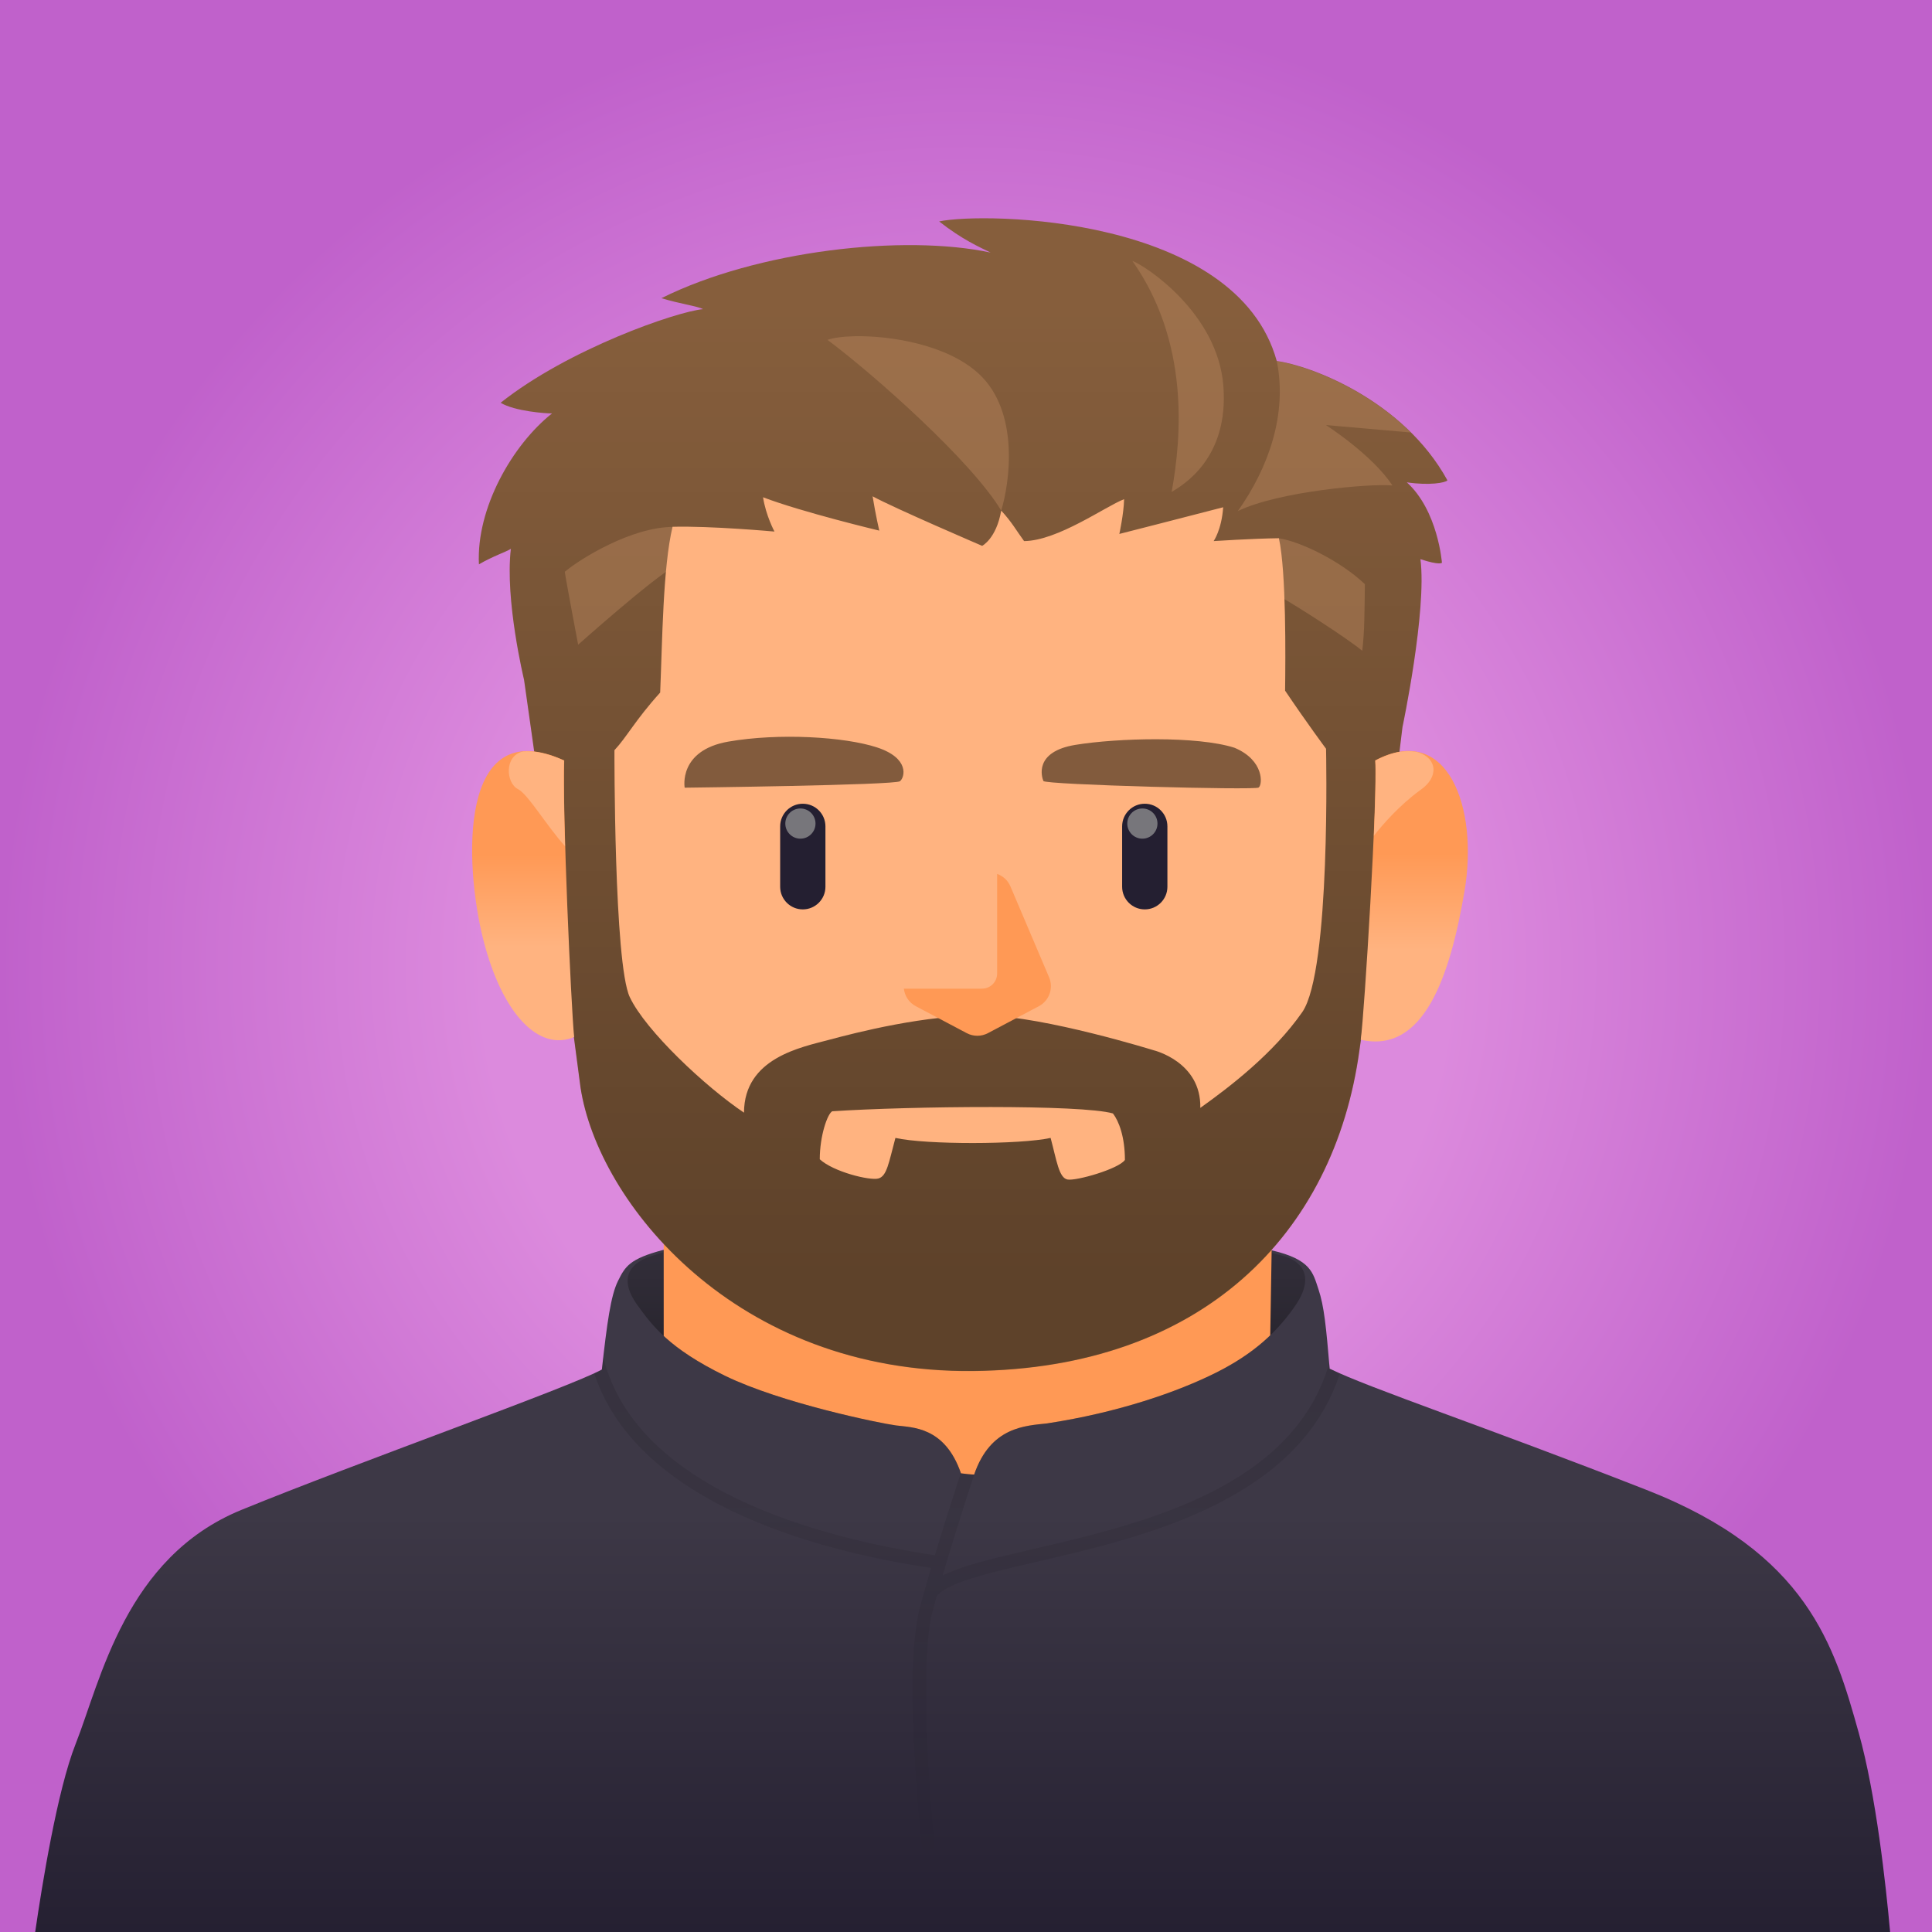
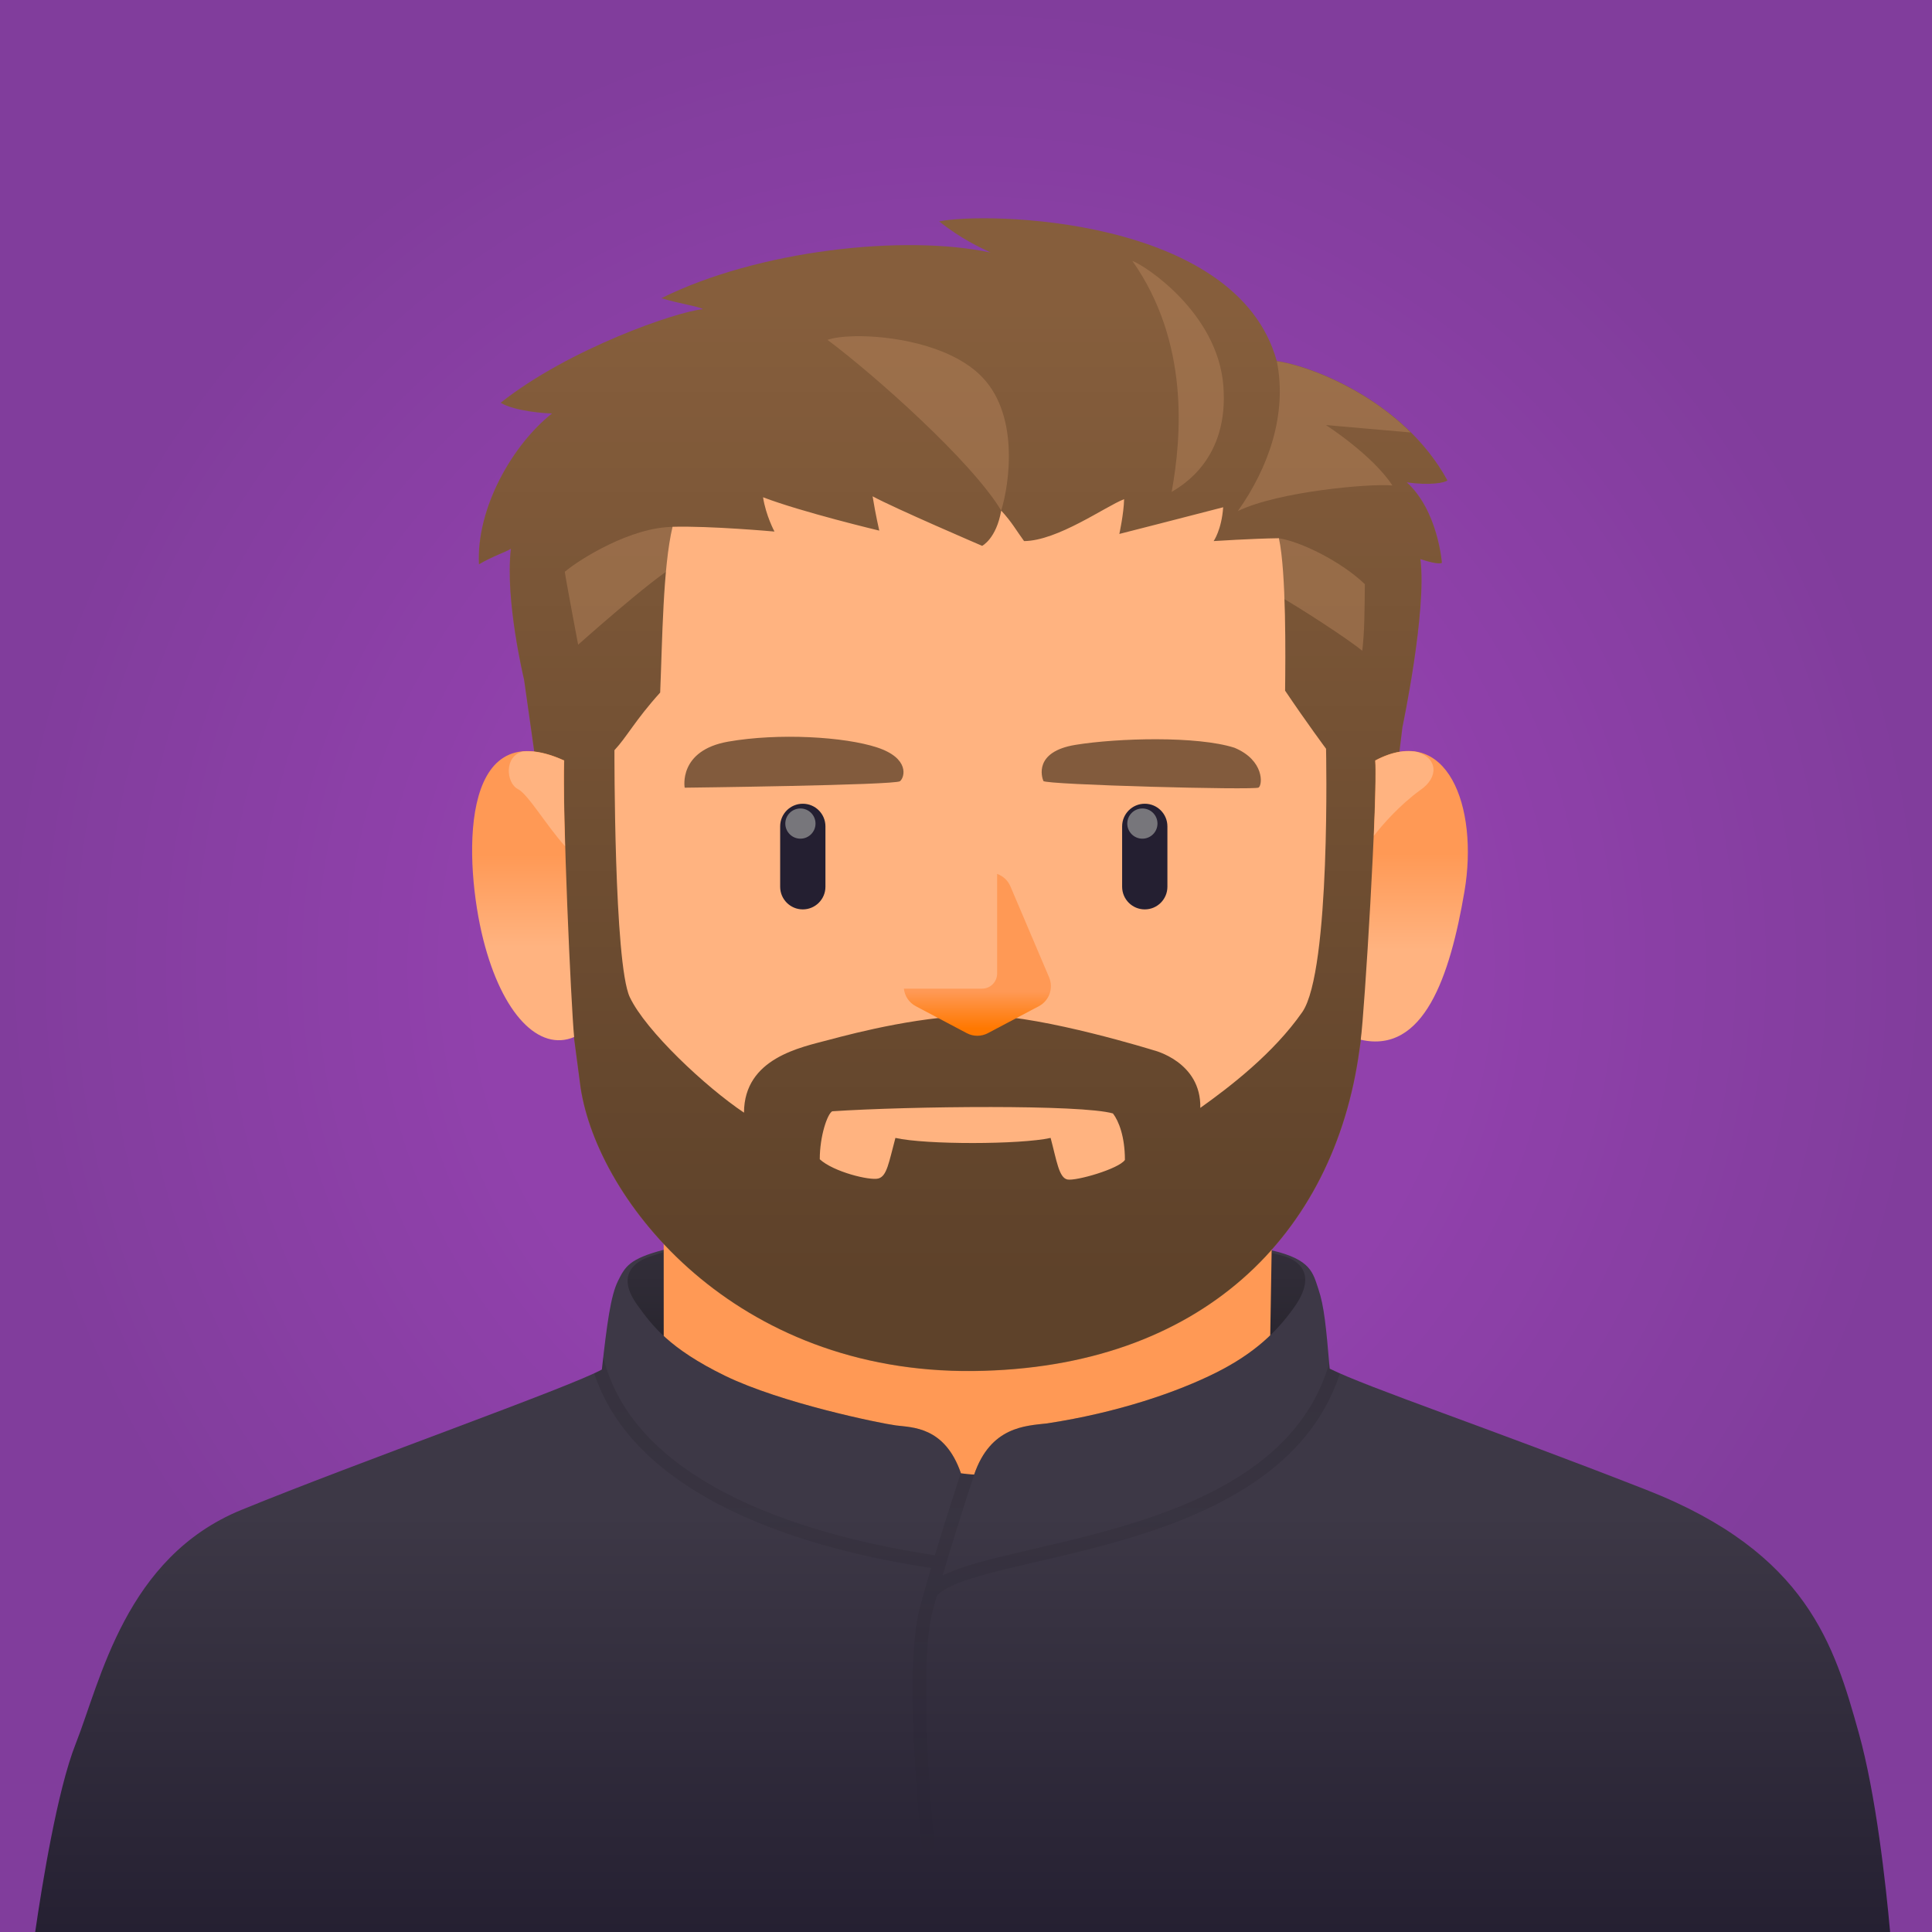
<svg xmlns="http://www.w3.org/2000/svg" xmlns:xlink="http://www.w3.org/1999/xlink" width="1024" height="1024" viewBox="0 0 270.933 270.933" version="1.1" id="svg1" xml:space="preserve">
  <defs id="defs1">
+     <linearGradient id="linearGradient5">
+       <stop style="stop-color:#ff9955;stop-opacity:1;" offset="0.75" id="stop5" />
+       <stop style="stop-color:#ff7800;stop-opacity:1;" offset="1" id="stop6" />
+     </linearGradient>
    <linearGradient id="linearGradient3">
      <stop style="stop-color:#ff9955;stop-opacity:1;" offset="0.1" id="stop3" />
      <stop style="stop-color:#ffb380;stop-opacity:1;" offset="1" id="stop4" />
    </linearGradient>
    <linearGradient id="linearGradient1">
      <stop style="stop-color:#ff9955;stop-opacity:1;" offset="0.1" id="stop1" />
      <stop style="stop-color:#ffb380;stop-opacity:1;" offset="1" id="stop2" />
    </linearGradient>
    <linearGradient id="linearGradient31">
-       <stop style="stop-color:#dc8add;stop-opacity:1;" offset="0.5" id="stop31" />
-       <stop style="stop-color:#c061cb;stop-opacity:1;" offset="1" id="stop32" />
+       <stop style="stop-color:#9141ac;stop-opacity:1;" offset="0.5" id="stop31" />
+       <stop style="stop-color:#813d9c;stop-opacity:1;" offset="1" id="stop32" />
    </linearGradient>
    <linearGradient id="linearGradient29">
      <stop style="stop-color:#000000;stop-opacity:0.1;" offset="0.251" id="stop29" />
      <stop style="stop-color:#000000;stop-opacity:0;" offset="0.9" id="stop30" />
    </linearGradient>
    <linearGradient id="linearGradient21">
      <stop style="stop-color:#3d3846;stop-opacity:1;" offset="0" id="stop21" />
      <stop style="stop-color:#241f31;stop-opacity:1;" offset="1" id="stop22" />
    </linearGradient>
    <linearGradient id="linearGradient34">
      <stop style="stop-color:#000000;stop-opacity:0;" offset="0.2" id="stop34" />
      <stop style="stop-color:#000000;stop-opacity:0.5;" offset="0.6" id="stop35" />
    </linearGradient>
    <linearGradient id="linearGradient24">
      <stop style="stop-color:#000000;stop-opacity:0;" offset="0" id="stop24" />
      <stop style="stop-color:#000000;stop-opacity:0.15;" offset="0.496" id="stop26" />
      <stop style="stop-color:#000000;stop-opacity:0.3;" offset="1" id="stop25" />
    </linearGradient>
    <linearGradient xlink:href="#linearGradient24" id="linearGradient25" x1="135.06" y1="43.555" x2="135.06" y2="179.33" gradientUnits="userSpaceOnUse" />
    <clipPath clipPathUnits="userSpaceOnUse" id="clipPath31">
      <path style="baseline-shift:baseline;display:inline;overflow:visible;opacity:1;vector-effect:none;fill:#000000;stroke-width:1;stroke-linecap:round;enable-background:accumulate;stop-color:#000000;stop-opacity:1" d="m 93.045,172.842 5.29e-4,2.745 c -0.731,0.246 -1.387,0.465 -1.861,0.618 -2.047,0.664 -4.961,2.533 -1.713,6.935 1.946,2.678 4.327,5.951 12.205,9.79 7.879,3.839 21.728,6.667 23.964,6.964 2.236,0.297 6.846,0.117 9.12,6.716 0.529,0.072 1.38,0.166 1.85,0.176 2.31,-6.744 7.214,-6.833 10.221,-7.175 10.007,-1.528 18.328,-4.426 23.721,-7.13 5.393,-2.704 8.504,-5.761 10.8,-8.966 3.483,-4.764 0.767,-6.641 -0.979,-7.258 -0.393,-0.139 -1.126,-0.329 -2.025,-0.538 l 0.043,-2.583 z" id="path32" />
    </clipPath>
    <linearGradient xlink:href="#linearGradient34" id="linearGradient35" x1="135.529" y1="143.388" x2="135.529" y2="238.675" gradientUnits="userSpaceOnUse" />
    <clipPath clipPathUnits="userSpaceOnUse" id="clipPath17">
      <path id="path19" style="fill:#000000;fill-opacity:1;stroke:none;stroke-width:1.852;stroke-linecap:round;stroke-linejoin:round" d="m 137.753,167.9 c -19.422,-0.277 -39.93,6.105 -44.708,7.37 -4.778,1.265 -5.371,2.325 -6.387,4.377 -1.016,2.052 -1.538,5.959 -2.256,12.408 -4.386,2.445 -34.314,13.037 -50.571,19.694 -16.257,6.657 -19.727,23.964 -23.23,32.826 -2.563,6.483 -4.702,19.72 -5.666,26.359 H 265.06 c -0.593,-6.588 -1.971,-19.246 -4.396,-27.916 -3.409,-12.19 -7.161,-25.23 -29.771,-34.082 -22.609,-8.852 -38.899,-14.276 -44.427,-17.002 -0.494,-5.842 -0.782,-8.789 -1.564,-11.106 -0.781,-2.317 -1.012,-4.193 -6.535,-5.481 -5.523,-1.288 -21.192,-7.169 -40.614,-7.447 z" />
    </clipPath>
    <linearGradient xlink:href="#linearGradient21" id="linearGradient22" x1="136.17" y1="212.108" x2="136.17" y2="273.581" gradientUnits="userSpaceOnUse" />
    <linearGradient xlink:href="#linearGradient29" id="linearGradient30" x1="135.472" y1="171.498" x2="135.472" y2="277.127" gradientUnits="userSpaceOnUse" />
    <radialGradient xlink:href="#linearGradient31" id="radialGradient32" cx="135.467" cy="135.467" fx="135.467" fy="135.467" r="135.162" gradientUnits="userSpaceOnUse" gradientTransform="matrix(1.002255,0,0,1.002255,-0.3055508,-0.3055508)" />
    <linearGradient xlink:href="#linearGradient1" id="linearGradient2" x1="198.334" y1="118.171" x2="198.334" y2="133.193" gradientUnits="userSpaceOnUse" />
    <linearGradient xlink:href="#linearGradient3" id="linearGradient4" x1="73.359" y1="118.452" x2="73.359" y2="132.756" gradientUnits="userSpaceOnUse" />
+     <linearGradient xlink:href="#linearGradient5" id="linearGradient6" x1="137.063" y1="123.592" x2="137.063" y2="144.211" gradientUnits="userSpaceOnUse" />
  </defs>
  <g id="layer1">
    <g id="g20" clip-path="none">
      <rect style="fill:url(#radialGradient32);stroke:none;stroke-width:0.611;stroke-linecap:round;stroke-linejoin:round;stroke-dasharray:none" id="rect30" width="270.933" height="270.933" x="0" y="0" />
      <g id="g17" clip-path="url(#clipPath17)" style="display:inline">
        <path style="baseline-shift:baseline;display:inline;overflow:visible;opacity:1;vector-effect:none;fill:url(#linearGradient22);stroke-linecap:round;stroke-linejoin:round;enable-background:accumulate;stop-color:#000000;stop-opacity:1" d="m 137.758,167.635 c -19.483,-0.278 -40.033,6.123 -44.779,7.379 -2.404,0.636 -3.78,1.224 -4.699,1.939 -0.919,0.716 -1.348,1.548 -1.857,2.576 -1.049,2.119 -1.556,6.004 -2.264,12.344 -1.089,0.596 -3.701,1.69 -7.318,3.107 -3.674,1.44 -8.332,3.201 -13.363,5.094 -10.062,3.786 -21.609,8.098 -29.744,11.43 -16.394,6.713 -19.895,24.165 -23.377,32.973 -2.589,6.55 -4.717,19.773 -5.682,26.418 a 0.265,0.265 0 0 0 0.262,0.303 H 265.061 a 0.265,0.265 0 0 0 0.264,-0.287 c -0.594,-6.595 -1.968,-19.256 -4.404,-27.965 -1.705,-6.096 -3.503,-12.441 -7.725,-18.375 -4.221,-5.934 -10.864,-11.441 -22.205,-15.881 -22.522,-8.817 -38.74,-14.234 -44.275,-16.941 -0.484,-5.706 -0.775,-8.671 -1.562,-11.006 -0.386,-1.145 -0.649,-2.247 -1.545,-3.221 -0.896,-0.974 -2.391,-1.783 -5.18,-2.434 -2.729,-0.637 -8.046,-2.433 -15.094,-4.102 -7.048,-1.669 -15.839,-3.213 -25.576,-3.352 z" id="path21" />
        <path id="path22" style="baseline-shift:baseline;display:inline;overflow:visible;vector-effect:none;fill:url(#linearGradient30);stroke-linecap:round;stroke-linejoin:round;enable-background:accumulate;stop-color:#000000" d="m 83.622,189.109 a 0.926,0.926 0 0 0 -0.241,0.022 0.926,0.926 0 0 0 -0.701,1.107 c 2.291,10.192 10.421,17.057 19.936,21.638 9.177,4.419 19.712,6.774 27.954,8.011 -0.55,1.861 -1.082,3.725 -1.554,5.476 -1.25,4.638 -1.148,12.849 -0.798,20.039 0.35,7.19 0.994,13.285 0.994,13.285 a 0.926,0.926 0 0 0 1.018,0.824 0.926,0.926 0 0 0 0.824,-1.018 c 0,0 -0.64,-6.051 -0.987,-13.182 -0.347,-7.13 -0.355,-15.412 0.738,-19.467 0.178,-0.661 0.365,-1.34 0.559,-2.028 a 0.926,0.926 0 0 0 0.023,-0.026 c 0.495,-0.601 1.653,-1.295 3.324,-1.922 1.671,-0.627 3.834,-1.217 6.314,-1.822 4.96,-1.211 11.195,-2.49 17.519,-4.409 12.649,-3.837 25.831,-10.31 29.707,-24.181 a 0.926,0.926 0 0 0 -0.643,-1.141 0.926,0.926 0 0 0 -1.141,0.642 c -3.623,12.965 -16.022,19.135 -28.461,22.908 -6.219,1.887 -12.407,3.157 -17.422,4.381 -2.508,0.612 -4.722,1.212 -6.525,1.889 -0.681,0.256 -1.306,0.518 -1.869,0.804 2.215,-7.547 4.797,-15.279 4.797,-15.279 a 0.926,0.926 0 0 0 -0.584,-1.169 0.926,0.926 0 0 0 -1.172,0.584 c 0,0 -2.086,6.241 -4.128,13.019 -8.168,-1.21 -18.683,-3.552 -27.687,-7.887 -9.236,-4.447 -16.808,-10.926 -18.932,-20.377 a 0.926,0.926 0 0 0 -0.865,-0.722 z" />
      </g>
      <g id="g28" style="display:inline" clip-path="url(#clipPath31)">
        <path style="baseline-shift:baseline;display:inline;overflow:visible;opacity:1;vector-effect:none;fill:url(#linearGradient35);stroke-linecap:round;enable-background:accumulate;stop-color:#000000;stop-opacity:1" d="m 93.945,175.143 -0.078,0.027 c -1.065,0.36 -2.069,0.696 -2.723,0.908 -1.041,0.337 -2.315,0.98 -2.92,2.131 -0.605,1.151 -0.5,2.786 1.141,5.01 1.946,2.678 4.359,5.983 12.254,9.83 3.955,1.927 9.392,3.593 14.123,4.818 4.731,1.225 8.746,2.007 9.883,2.158 1.133,0.151 2.819,0.18 4.506,0.982 1.687,0.803 3.378,2.371 4.506,5.645 l 0.027,0.078 0.08,0.01 c 0.533,0.073 1.381,0.167 1.865,0.178 l 0.098,0.002 0.031,-0.09 c 1.146,-3.345 2.919,-5.018 4.781,-5.912 1.862,-0.894 3.818,-1.004 5.328,-1.176 h 0.004 0.002 c 10.021,-1.53 18.352,-4.431 23.76,-7.143 5.409,-2.712 8.543,-5.787 10.848,-9.006 v -0.002 c 1.755,-2.401 1.971,-4.116 1.488,-5.311 -0.483,-1.195 -1.637,-1.835 -2.529,-2.15 -0.46,-0.163 -1.341,-0.383 -2.408,-0.627 l -0.076,-0.018 -0.051,0.059 c -9.197,10.136 -23.088,16.366 -41.369,16.566 -16.684,0.182 -29.814,-5.736 -39.082,-13.697 -1.209,-1.039 -2.353,-2.114 -3.43,-3.213 z" id="path34" />
        <path style="display:inline;fill:#ff9955;fill-opacity:1;stroke:none;stroke-width:0.053;stroke-linecap:round" d="m 93.081,208.799 -0.009,-35.93 85.293,0.292 -0.56,34.011 z" id="path18" />
      </g>
      <g id="g3" style="display:inline">
        <g id="g7">
          <path style="display:inline;fill:#865e3c;fill-opacity:1;stroke:none;stroke-width:3.175;stroke-linecap:round;stroke-linejoin:round;stroke-dasharray:none;stroke-opacity:1;paint-order:normal" d="m 81.403,152.505 c 2.427,16.024 21.668,40.132 55.113,39.766 31.958,-0.349 50.589,-19.114 54.131,-44.993 3.413,-23.367 6.03,-45.301 6.03,-45.301 0,0 3.44,-16.272 2.521,-23.56 2.733,0.905 3.013,0.5 3.013,0.5 0,0 -0.55,-7.307 -4.92,-11.274 3.171,0.465 5.413,0.06 5.69,-0.281 -6.215,-11.322 -19.332,-16.134 -23.934,-16.733 -5.634,-20.375 -41.045,-20.935 -47.35,-19.575 3.318,2.586 5.547,3.533 7.216,4.365 -12.103,-2.596 -32.668,-0.324 -46.162,6.396 2.614,0.801 5.024,1.101 5.842,1.537 -3.69,0.334 -18.862,5.568 -28.391,13.13 1.99,1.201 6.382,1.506 7.208,1.495 -5.566,4.405 -10.645,13.306 -10.25,21.166 1.969,-1.156 3.789,-1.731 4.479,-2.175 -0.854,7.183 1.845,18.346 1.845,18.346 0,0 5.997,42.153 7.918,57.189 z" id="path16" />
          <path id="path23" style="display:inline;fill:url(#linearGradient25);stroke:none;stroke-width:3.175;stroke-linecap:round;stroke-linejoin:round;stroke-dasharray:none;stroke-opacity:1;paint-order:normal" d="m 135.314,30.695 c -1.552,0.074 -2.753,0.212 -3.541,0.377 3.274,2.541 5.488,3.494 7.146,4.32 h 5.2e-4 5.2e-4 5.1e-4 5.2e-4 c 2.5e-4,1.13e-4 7.8e-4,3.71e-4 0.001,5.17e-4 0.001,6.8e-4 0.003,0.002 0.004,0.003 2.5e-4,1.43e-4 0.001,4.08e-4 0.002,5.17e-4 l -0.018,0.049 c -0.002,-4e-4 -0.004,-0.002 -0.006,-0.002 -12.075,-2.588 -32.583,-0.323 -46.069,6.367 1.277,0.387 2.507,0.66 3.518,0.885 1.025,0.228 1.822,0.411 2.241,0.631 0.003,0.001 0.011,0.003 0.013,0.004 l 0.078,0.041 -0.088,0.008 c -1.836,0.166 -6.554,1.559 -11.998,3.854 -5.428,2.288 -11.578,5.478 -16.334,9.242 0.991,0.584 2.551,0.961 3.983,1.183 1.448,0.225 2.755,0.298 3.164,0.293 h 0.078 l -0.063,0.049 c -5.549,4.391 -10.61,13.262 -10.237,21.099 0.969,-0.565 1.905,-0.996 2.68,-1.334 0.788,-0.344 1.415,-0.599 1.756,-0.818 l 0.047,-0.029 -0.008,0.055 c -0.853,7.174 1.846,18.336 1.846,18.336 v 0.002 0.002 c 0,0 5.997,42.152 7.918,57.189 1.213,8.004 6.627,18.032 15.916,26.012 9.29,7.98 22.454,13.913 39.17,13.73 31.948,-0.349 50.565,-19.102 54.106,-44.97 3.413,-23.367 6.031,-45.299 6.031,-45.299 v -0.002 c 0,0 0.859,-4.068 1.604,-9.046 0.745,-4.978 1.376,-10.868 0.918,-14.506 l -0.006,-0.041 0.039,0.013 c 1.365,0.452 2.118,0.576 2.525,0.588 0.204,0.006 0.32,-0.017 0.385,-0.039 0.032,-0.011 0.052,-0.022 0.062,-0.029 9.9e-4,-7e-4 0.002,-0.001 0.002,-0.002 l 5.2e-4,-5.17e-4 v -5.17e-4 h 5.2e-4 v -5.16e-4 c 1.4e-4,-1.32e-4 7.8e-4,-3.42e-4 0.001,-5.17e-4 -0.002,-0.02 -0.556,-7.295 -4.908,-11.246 l -0.065,-0.056 0.086,0.011 c 1.584,0.232 2.935,0.248 3.924,0.162 0.495,-0.043 0.899,-0.112 1.195,-0.19 0.288,-0.076 0.466,-0.164 0.531,-0.236 -3.105,-5.644 -7.926,-9.668 -12.549,-12.355 -4.628,-2.691 -9.057,-4.043 -11.352,-4.342 l -0.018,-0.002 -0.006,-0.018 c -2.813,-10.174 -13.063,-15.404 -23.404,-17.92 -5.17,-1.258 -10.361,-1.836 -14.654,-2.016 -2.146,-0.09 -4.068,-0.081 -5.65,-0.006 z" />
          <path id="path17" style="display:inline;fill:#b5835a;fill-opacity:0.5;stroke:none;stroke-width:3.175;stroke-linecap:round;stroke-linejoin:round;stroke-dasharray:none;stroke-opacity:1;paint-order:normal" d="m 158.798,36.588 c 8.015,11.399 6.909,24.657 5.51,32.394 1.491,-0.917 8.054,-4.621 7.248,-14.882 -0.806,-10.261 -10.998,-16.879 -12.758,-17.512 z m -38.872,10.563 c -1.686,0.031 -3.059,0.217 -3.884,0.51 6.574,4.896 20.305,17.111 24.362,23.944 1.168,-3.815 2.656,-13.861 -3.174,-19.219 -4.373,-4.019 -12.247,-5.326 -17.304,-5.234 z m 59.13,3.509 c 1.471,7.342 -1.101,14.859 -5.47,21.011 5.682,-2.761 18.575,-3.89 21.673,-3.593 -2.803,-4.297 -9.321,-8.471 -9.321,-8.471 0,0 9.243,0.803 11.89,1.041 -6.591,-6.532 -15.197,-9.511 -18.772,-9.988 z M 94.48,73.889 c -5.906,-0.022 -13.184,4.521 -15.276,6.296 0.107,0.909 1.872,10.228 1.872,10.228 0,0 10.336,-9.236 13.579,-11.038 2.913,-0.479 2.904,-3.474 -0.175,-5.486 z m 84.859,1.596 c -1.85,0.286 -0.928,7.735 0.554,8.404 2.301,1.315 8.92,5.547 11.143,7.375 0.329,-2.779 0.315,-5.495 0.365,-9.343 -3.31,-3.18 -9.005,-5.988 -12.063,-6.436 z" />
        </g>
        <g id="g16">
          <g id="g14">
            <path style="display:inline;fill:url(#linearGradient2);stroke:none;stroke-width:0.053;stroke-linecap:round" d="m 192.848,106.639 c 10.074,-5.356 14.548,6.461 12.518,18.384 -2.03,11.922 -5.706,22.805 -14.543,20.784 0.531,-3.891 2.373,-33.94 2.025,-39.167 z" id="path1" />
            <path id="path8" style="display:inline;fill:#ffb380;fill-opacity:1;stroke:none;stroke-width:0.053;stroke-linecap:round" d="m 197.158,105.347 c -0.259,0.013 -0.523,0.039 -0.793,0.081 -1.075,0.165 -2.239,0.567 -3.49,1.23 0.108,1.637 0.004,5.661 -0.206,10.548 1.246,-1.615 3.606,-4.29 6.472,-6.387 2.726,-1.842 2.405,-4.53 -0.384,-5.359 -3.3e-4,-6e-5 -7e-4,7e-5 -0.001,0 -0.506,-0.1 -1.039,-0.139 -1.598,-0.112 z" />
          </g>
          <g id="g30">
            <path style="display:inline;fill:url(#linearGradient4);stroke:none;stroke-width:0.053;stroke-linecap:round;stroke-linejoin:miter;stroke-dasharray:none;stroke-opacity:1;paint-order:normal" d="m 80.511,145.429 c -0.438,-4.576 -1.656,-31.627 -1.389,-38.787 -14.956,-6.816 -14.011,14.589 -11.352,25.112 2.659,10.523 7.848,15.756 12.742,13.674 z" id="path26" />
            <path id="path27" style="display:inline;fill:#ffb380;fill-opacity:1;stroke:none;stroke-width:0.053;stroke-linecap:round;stroke-linejoin:miter;stroke-dasharray:none;stroke-opacity:1;paint-order:normal" d="m 74.231,105.359 c -0.298,-0.01 -0.586,-0.003 -0.865,0.019 -2.724,0.596 -2.401,4.457 -0.728,5.28 1.417,0.729 3.946,5.054 6.596,8.008 -0.152,-5.143 -0.225,-9.645 -0.138,-12.006 -1.86,-0.846 -3.474,-1.254 -4.865,-1.301 z" />
          </g>
        </g>
        <path id="path4" style="display:inline;fill:#ffb380;fill-opacity:1;stroke:none;stroke-width:0px;stroke-linecap:round;stroke-linejoin:round" d="m 122.369,69.6 c 0.428,2.65 0.935,4.81 0.935,4.81 0,0 -10.819,-2.583 -16.298,-4.676 0.399,2.583 1.603,4.809 1.603,4.809 0,0 -8.999,-0.817 -14.294,-0.668 -1.354,5.626 -1.433,16.088 -1.736,23.245 -3.509,3.884 -4.68,6.238 -6.413,8.082 0,0 -0.074,29.904 2.149,34.625 2.223,4.721 10.655,12.617 16.02,16.206 0.021,-7.681 8.045,-9.174 11.889,-10.204 3.844,-1.03 13.638,-3.561 21.976,-3.422 8.338,0.139 23.578,4.876 23.578,4.876 0,0 6.691,1.594 6.546,8.082 4.14,-2.949 10.259,-7.638 14.294,-13.426 4.035,-5.788 3.34,-36.938 3.34,-36.938 0,0 -2.728,-3.667 -5.744,-8.149 0.056,-4.682 0.175,-16.606 -0.868,-21.374 -3.648,0.041 -9.151,0.4 -9.151,0.4 0,0 1.117,-1.58 1.336,-4.742 -4.256,1.113 -14.561,3.741 -14.561,3.741 0,0 0.621,-2.821 0.668,-4.876 -2.625,1.017 -9.318,5.84 -14.027,5.878 -1.101,-1.499 -1.718,-2.673 -3.207,-4.275 -0.687,3.942 -2.672,4.943 -2.672,4.943 0,0 -12.251,-5.255 -15.363,-6.947 z m 16.458,85.644 c -7.934,-0.007 -16.68,0.235 -22.119,0.595 -0.676,0.365 -1.748,3.45 -1.748,6.73 1.921,1.768 7.015,3.02 8.214,2.697 1.199,-0.323 1.454,-2.182 2.395,-5.691 4.279,0.973 17.533,0.938 21.763,0 0.855,3.19 1.163,5.605 2.371,5.833 1.208,0.228 7.175,-1.478 8.049,-2.745 1.1e-4,-3.253 -0.858,-5.453 -1.677,-6.518 -2.192,-0.639 -9.315,-0.895 -17.249,-0.902 z" />
-         <path id="path7" style="baseline-shift:baseline;display:inline;overflow:visible;vector-effect:none;fill:#ff9955;fill-opacity:1;stroke-linecap:round;stroke-linejoin:round;enable-background:accumulate;stop-color:#000000" d="M 139.832,122.552 V 136.525 c 0,1.173 -0.944,2.117 -2.117,2.117 H 126.754 c 0.111,1.011 0.706,1.951 1.672,2.462 l 7.145,3.779 c 0.929,0.491 2.04,0.491 2.968,0 l 7.143,-3.779 c 1.458,-0.771 2.083,-2.531 1.438,-4.049 l -5.424,-12.752 c -0.362,-0.852 -1.054,-1.464 -1.863,-1.751 z" />
+         <path id="path7" style="baseline-shift:baseline;display:inline;overflow:visible;vector-effect:none;fill:url(#linearGradient6);stroke-linecap:round;stroke-linejoin:round;enable-background:accumulate;stop-color:#000000" d="M 139.832,122.552 V 136.525 c 0,1.173 -0.944,2.117 -2.117,2.117 H 126.754 c 0.111,1.011 0.706,1.951 1.672,2.462 l 7.145,3.779 c 0.929,0.491 2.04,0.491 2.968,0 l 7.143,-3.779 c 1.458,-0.771 2.083,-2.531 1.438,-4.049 l -5.424,-12.752 c -0.362,-0.852 -1.054,-1.464 -1.863,-1.751 z" />
        <g id="g10" transform="translate(0,-0.3968796)">
          <g id="g1" transform="matrix(2.666667,0,0,2.666667,-200.5321,-240.3739)" style="display:inline">
            <rect ry="1.191" rx="1.191" y="132.556" x="134.21" height="5.556" width="2.381" id="rect7288-8" style="display:inline;vector-effect:none;fill:#241f31;fill-opacity:1;stroke:none;stroke-width:0.075px;stroke-linecap:butt;stroke-linejoin:miter;stroke-miterlimit:4;stroke-dasharray:none;stroke-dashoffset:0;stroke-opacity:1;marker:none;marker-start:none;marker-mid:none;marker-end:none;paint-order:normal;enable-background:new" />
            <circle style="color:#000000;display:inline;overflow:visible;visibility:visible;fill:#77767b;fill-opacity:1;fill-rule:nonzero;stroke:none;stroke-width:2.843;marker:none;enable-background:new" id="circle7290" cx="135.275" cy="-133.599" transform="scale(1,-1)" r="0.794" />
          </g>
          <g id="g2" transform="matrix(2.666667,0,0,2.666667,-248.4879,-240.3739)" style="display:inline">
            <rect ry="1.191" rx="1.191" y="132.556" x="134.21" height="5.556" width="2.381" id="rect2" style="display:inline;vector-effect:none;fill:#241f31;fill-opacity:1;stroke:none;stroke-width:0.075px;stroke-linecap:butt;stroke-linejoin:miter;stroke-miterlimit:4;stroke-dasharray:none;stroke-dashoffset:0;stroke-opacity:1;marker:none;marker-start:none;marker-mid:none;marker-end:none;paint-order:normal;enable-background:new" />
            <circle style="color:#000000;display:inline;overflow:visible;visibility:visible;fill:#77767b;fill-opacity:1;fill-rule:nonzero;stroke:none;stroke-width:2.843;marker:none;enable-background:new" id="circle2" cx="135.275" cy="-133.599" transform="scale(1,-1)" r="0.794" />
          </g>
        </g>
        <g id="g15" transform="translate(0,-1.266532)">
          <path style="fill:#63452c;fill-opacity:0.8;stroke:none;stroke-width:3.136;stroke-linecap:round;stroke-linejoin:round;stroke-dasharray:none;stroke-opacity:1;paint-order:normal" d="m 146.322,110.791 c -0.229,-0.522 -1.383,-4.114 4.501,-5.071 5.883,-0.957 17.059,-1.271 22.294,0.408 4.188,1.747 3.952,5.194 3.384,5.582 -0.568,0.388 -29.949,-0.397 -30.178,-0.919 z" id="path15" />
          <path style="fill:#63452c;fill-opacity:0.8;stroke:none;stroke-width:3.049;stroke-linecap:round;stroke-linejoin:round;stroke-dasharray:none;stroke-opacity:1;paint-order:normal" d="m 96.015,111.73 c 0,0 -0.943,-5.229 6.118,-6.463 7.061,-1.234 16.293,-0.689 20.871,0.819 4.578,1.508 3.885,4.175 3.207,4.733 -0.678,0.558 -30.196,0.91 -30.196,0.91 z" id="path14" />
        </g>
      </g>
    </g>
  </g>
</svg>
